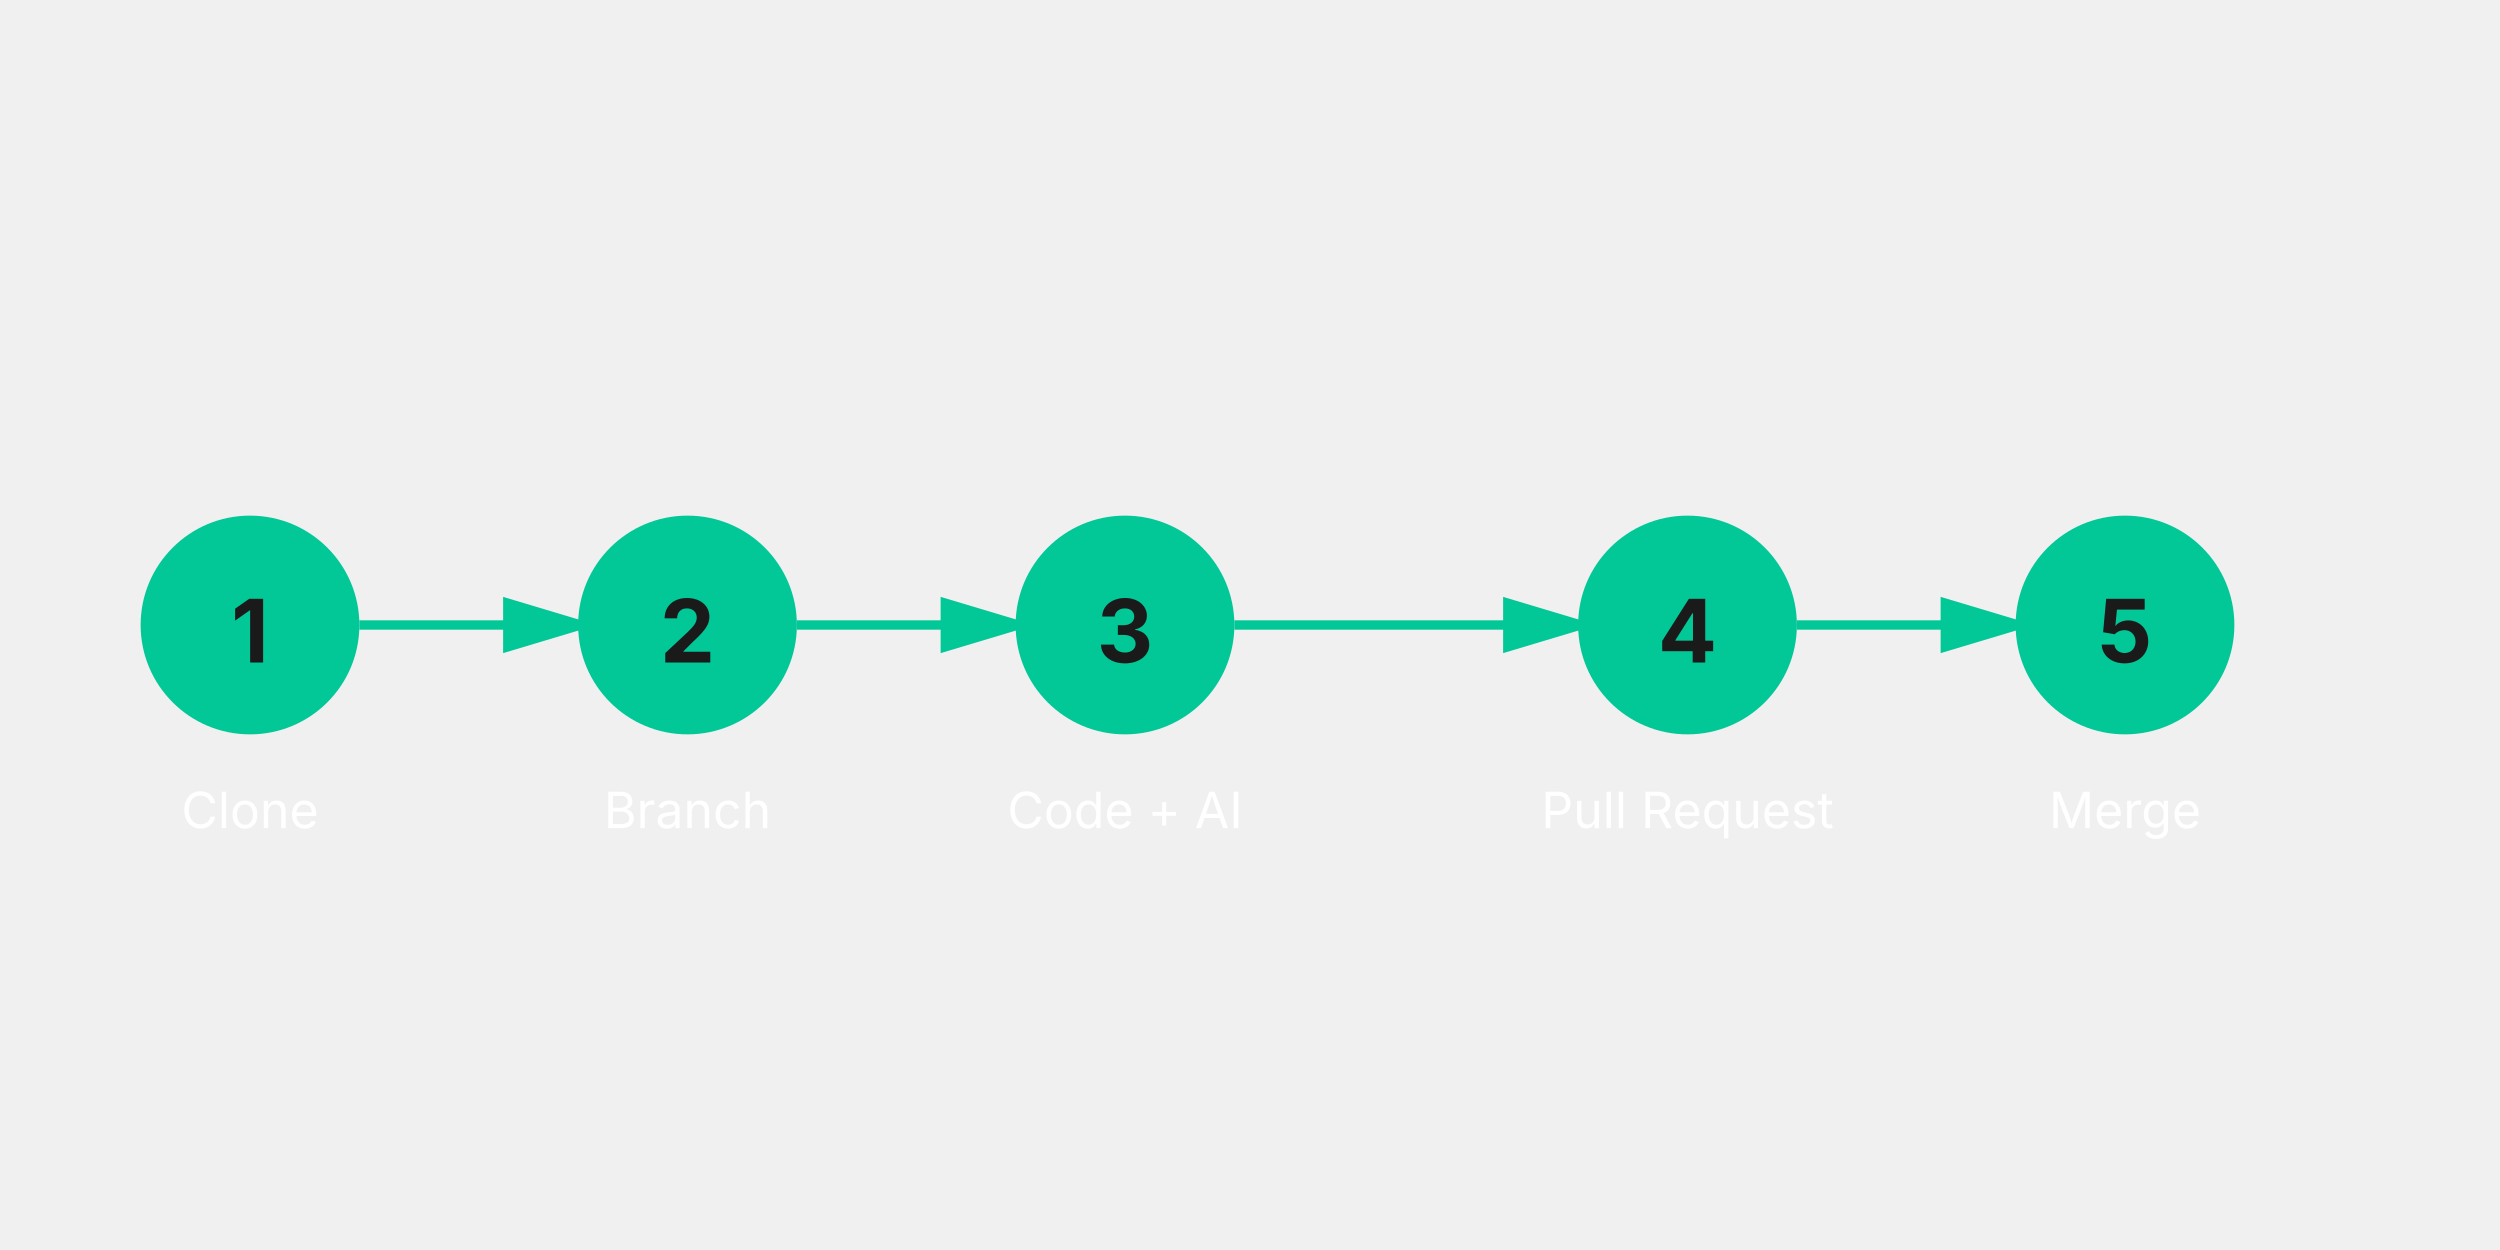
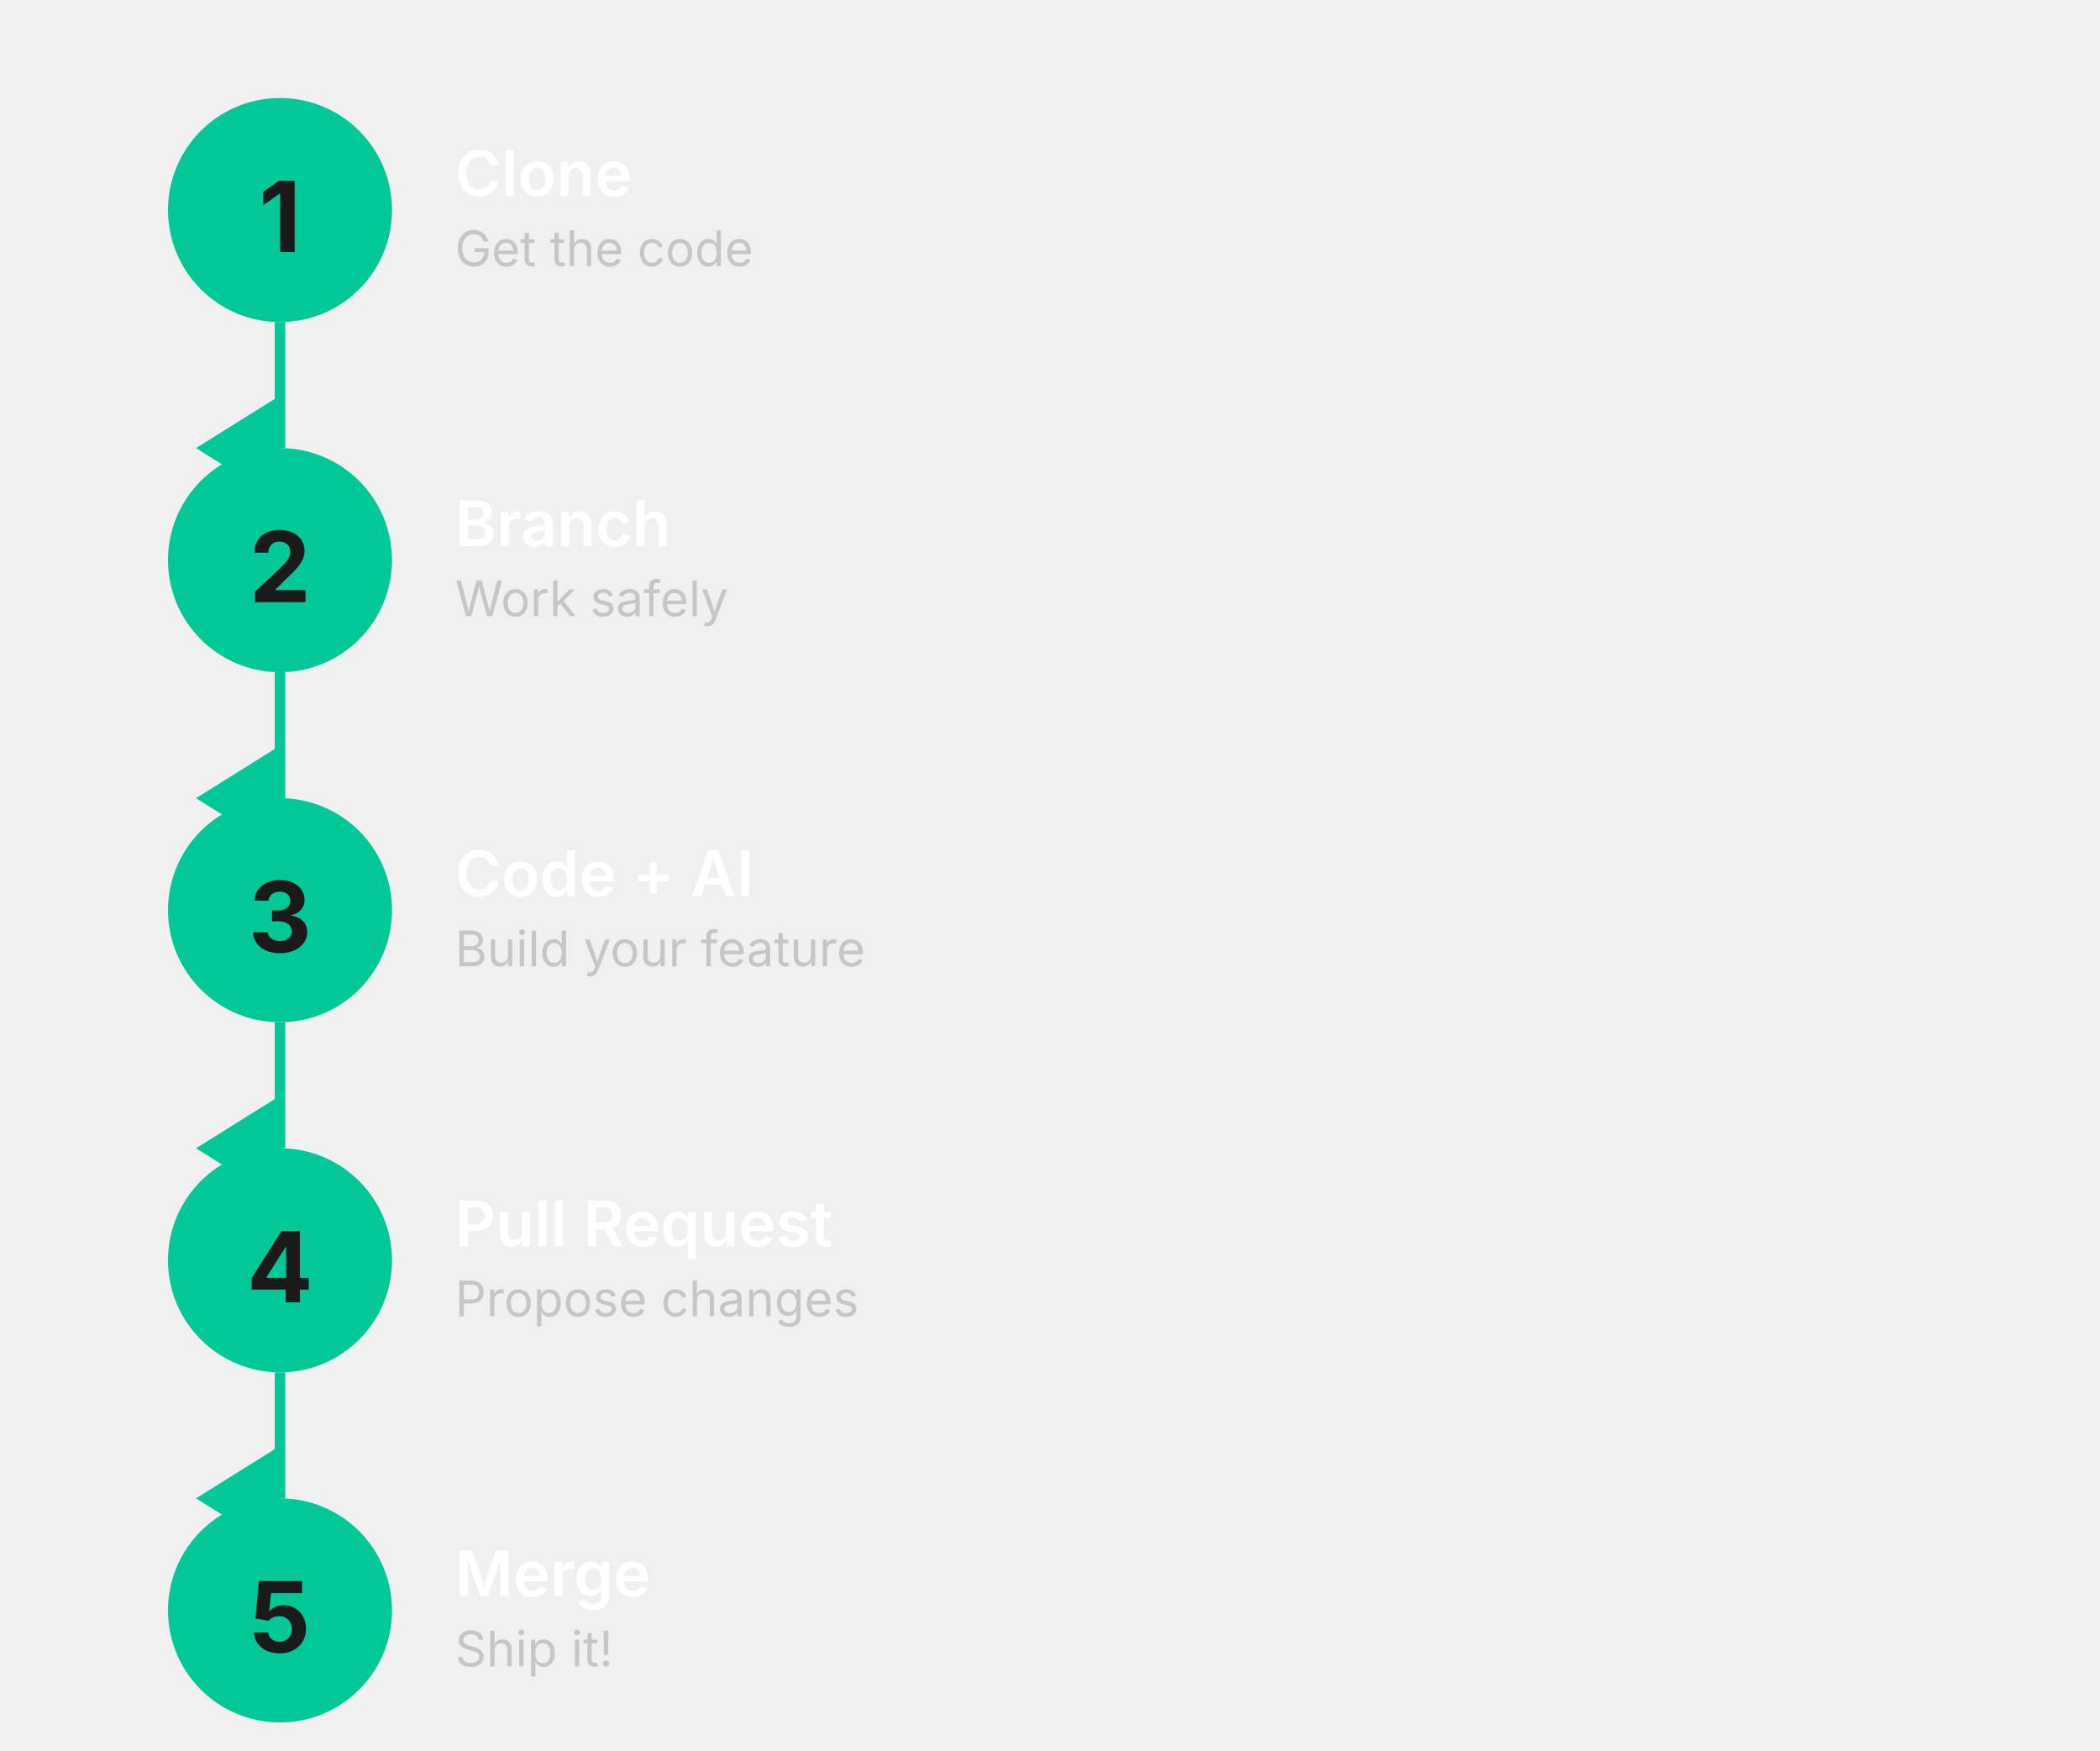
- <svg xmlns="http://www.w3.org/2000/svg" viewBox="0 0 800 400">
+ <svg xmlns="http://www.w3.org/2000/svg" viewBox="0 0 600 500">
  <style>
-     .step-box {
+     .step-circle {
      fill: #02c797;
-       stroke: none;
    }
    .step-number {
      fill: #1a1a1a;
      font-family: system-ui, -apple-system, sans-serif;
      font-size: 28px;
      font-weight: 700;
      text-anchor: middle;
    }
    .step-label {
      fill: #ffffff;
      font-family: system-ui, -apple-system, sans-serif;
-       font-size: 16px;
-       text-anchor: middle;
+       font-size: 18px;
+       font-weight: 600;
    }
-     .arrow {
+     .step-desc {
+       fill: #c6c6c6;
+       font-family: system-ui, -apple-system, sans-serif;
+       font-size: 14px;
+     }
+     .connector {
      stroke: #02c797;
      stroke-width: 3;
      fill: none;
-       marker-end: url(#arrowhead);
+     }
+     .arrow-down {
+       fill: #02c797;
    }
  </style>
  <defs>
-     <marker id="arrowhead" markerWidth="10" markerHeight="10" refX="8" refY="3" orient="auto">
-       <polygon points="0 0, 10 3, 0 6" fill="#02c797" />
+     <marker id="arrowdown" markerWidth="10" markerHeight="10" refX="5" refY="0" orient="auto">
+       <polygon points="0 0, 10 0, 5 8" fill="#02c797" />
    </marker>
  </defs>
-   <circle class="step-box" cx="80" cy="200" r="35" />
-   <text class="step-number" x="80" y="212">1</text>
-   <text class="step-label" x="80" y="265">Clone</text>
-   <line class="arrow" x1="115" y1="200" x2="185" y2="200" />
-   <circle class="step-box" cx="220" cy="200" r="35" />
-   <text class="step-number" x="220" y="212">2</text>
-   <text class="step-label" x="220" y="265">Branch</text>
-   <line class="arrow" x1="255" y1="200" x2="325" y2="200" />
-   <circle class="step-box" cx="360" cy="200" r="35" />
-   <text class="step-number" x="360" y="212">3</text>
-   <text class="step-label" x="360" y="265">Code + AI</text>
-   <line class="arrow" x1="395" y1="200" x2="505" y2="200" />
-   <circle class="step-box" cx="540" cy="200" r="35" />
-   <text class="step-number" x="540" y="212">4</text>
-   <text class="step-label" x="540" y="265">Pull Request</text>
-   <line class="arrow" x1="575" y1="200" x2="645" y2="200" />
-   <circle class="step-box" cx="680" cy="200" r="35" />
-   <text class="step-number" x="680" y="212">5</text>
-   <text class="step-label" x="680" y="265">Merge</text>
+   <circle class="step-circle" cx="80" cy="60" r="32" />
+   <text class="step-number" x="80" y="72">1</text>
+   <text class="step-label" x="130" y="56">Clone</text>
+   <text class="step-desc" x="130" y="76">Get the code</text>
+   <line class="connector" x1="80" y1="92" x2="80" y2="128" marker-end="url(#arrowdown)" />
+   <circle class="step-circle" cx="80" cy="160" r="32" />
+   <text class="step-number" x="80" y="172">2</text>
+   <text class="step-label" x="130" y="156">Branch</text>
+   <text class="step-desc" x="130" y="176">Work safely</text>
+   <line class="connector" x1="80" y1="192" x2="80" y2="228" marker-end="url(#arrowdown)" />
+   <circle class="step-circle" cx="80" cy="260" r="32" />
+   <text class="step-number" x="80" y="272">3</text>
+   <text class="step-label" x="130" y="256">Code + AI</text>
+   <text class="step-desc" x="130" y="276">Build your feature</text>
+   <line class="connector" x1="80" y1="292" x2="80" y2="328" marker-end="url(#arrowdown)" />
+   <circle class="step-circle" cx="80" cy="360" r="32" />
+   <text class="step-number" x="80" y="372">4</text>
+   <text class="step-label" x="130" y="356">Pull Request</text>
+   <text class="step-desc" x="130" y="376">Propose changes</text>
+   <line class="connector" x1="80" y1="392" x2="80" y2="428" marker-end="url(#arrowdown)" />
+   <circle class="step-circle" cx="80" cy="460" r="32" />
+   <text class="step-number" x="80" y="472">5</text>
+   <text class="step-label" x="130" y="456">Merge</text>
+   <text class="step-desc" x="130" y="476">Ship it!</text>
</svg>
